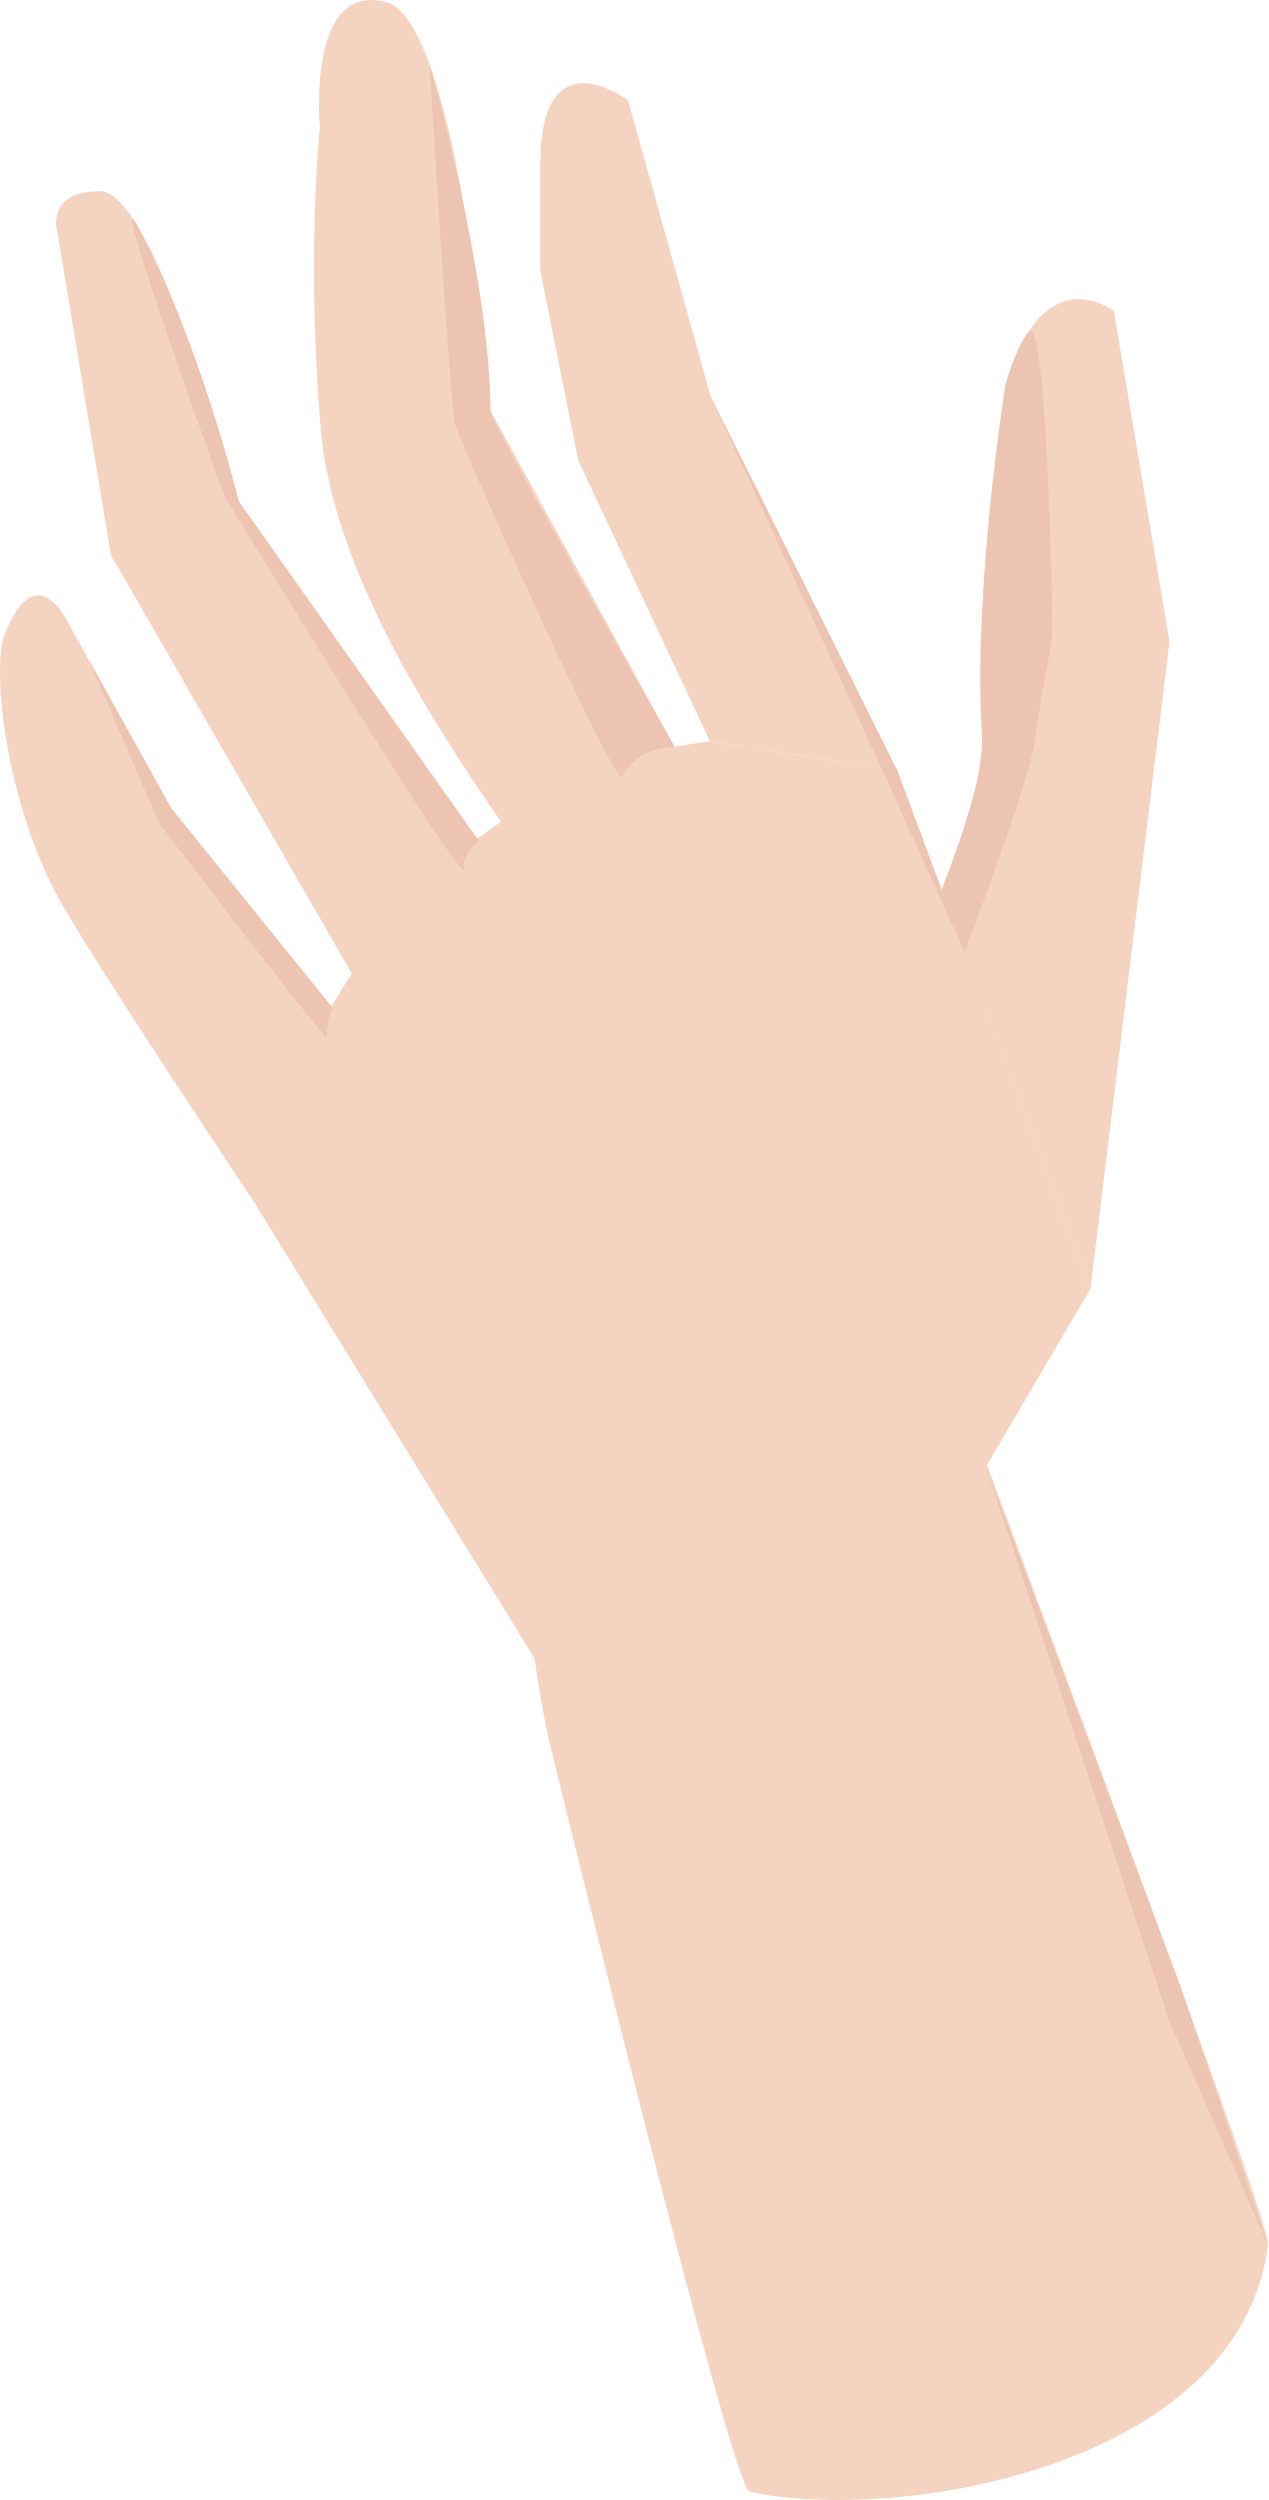
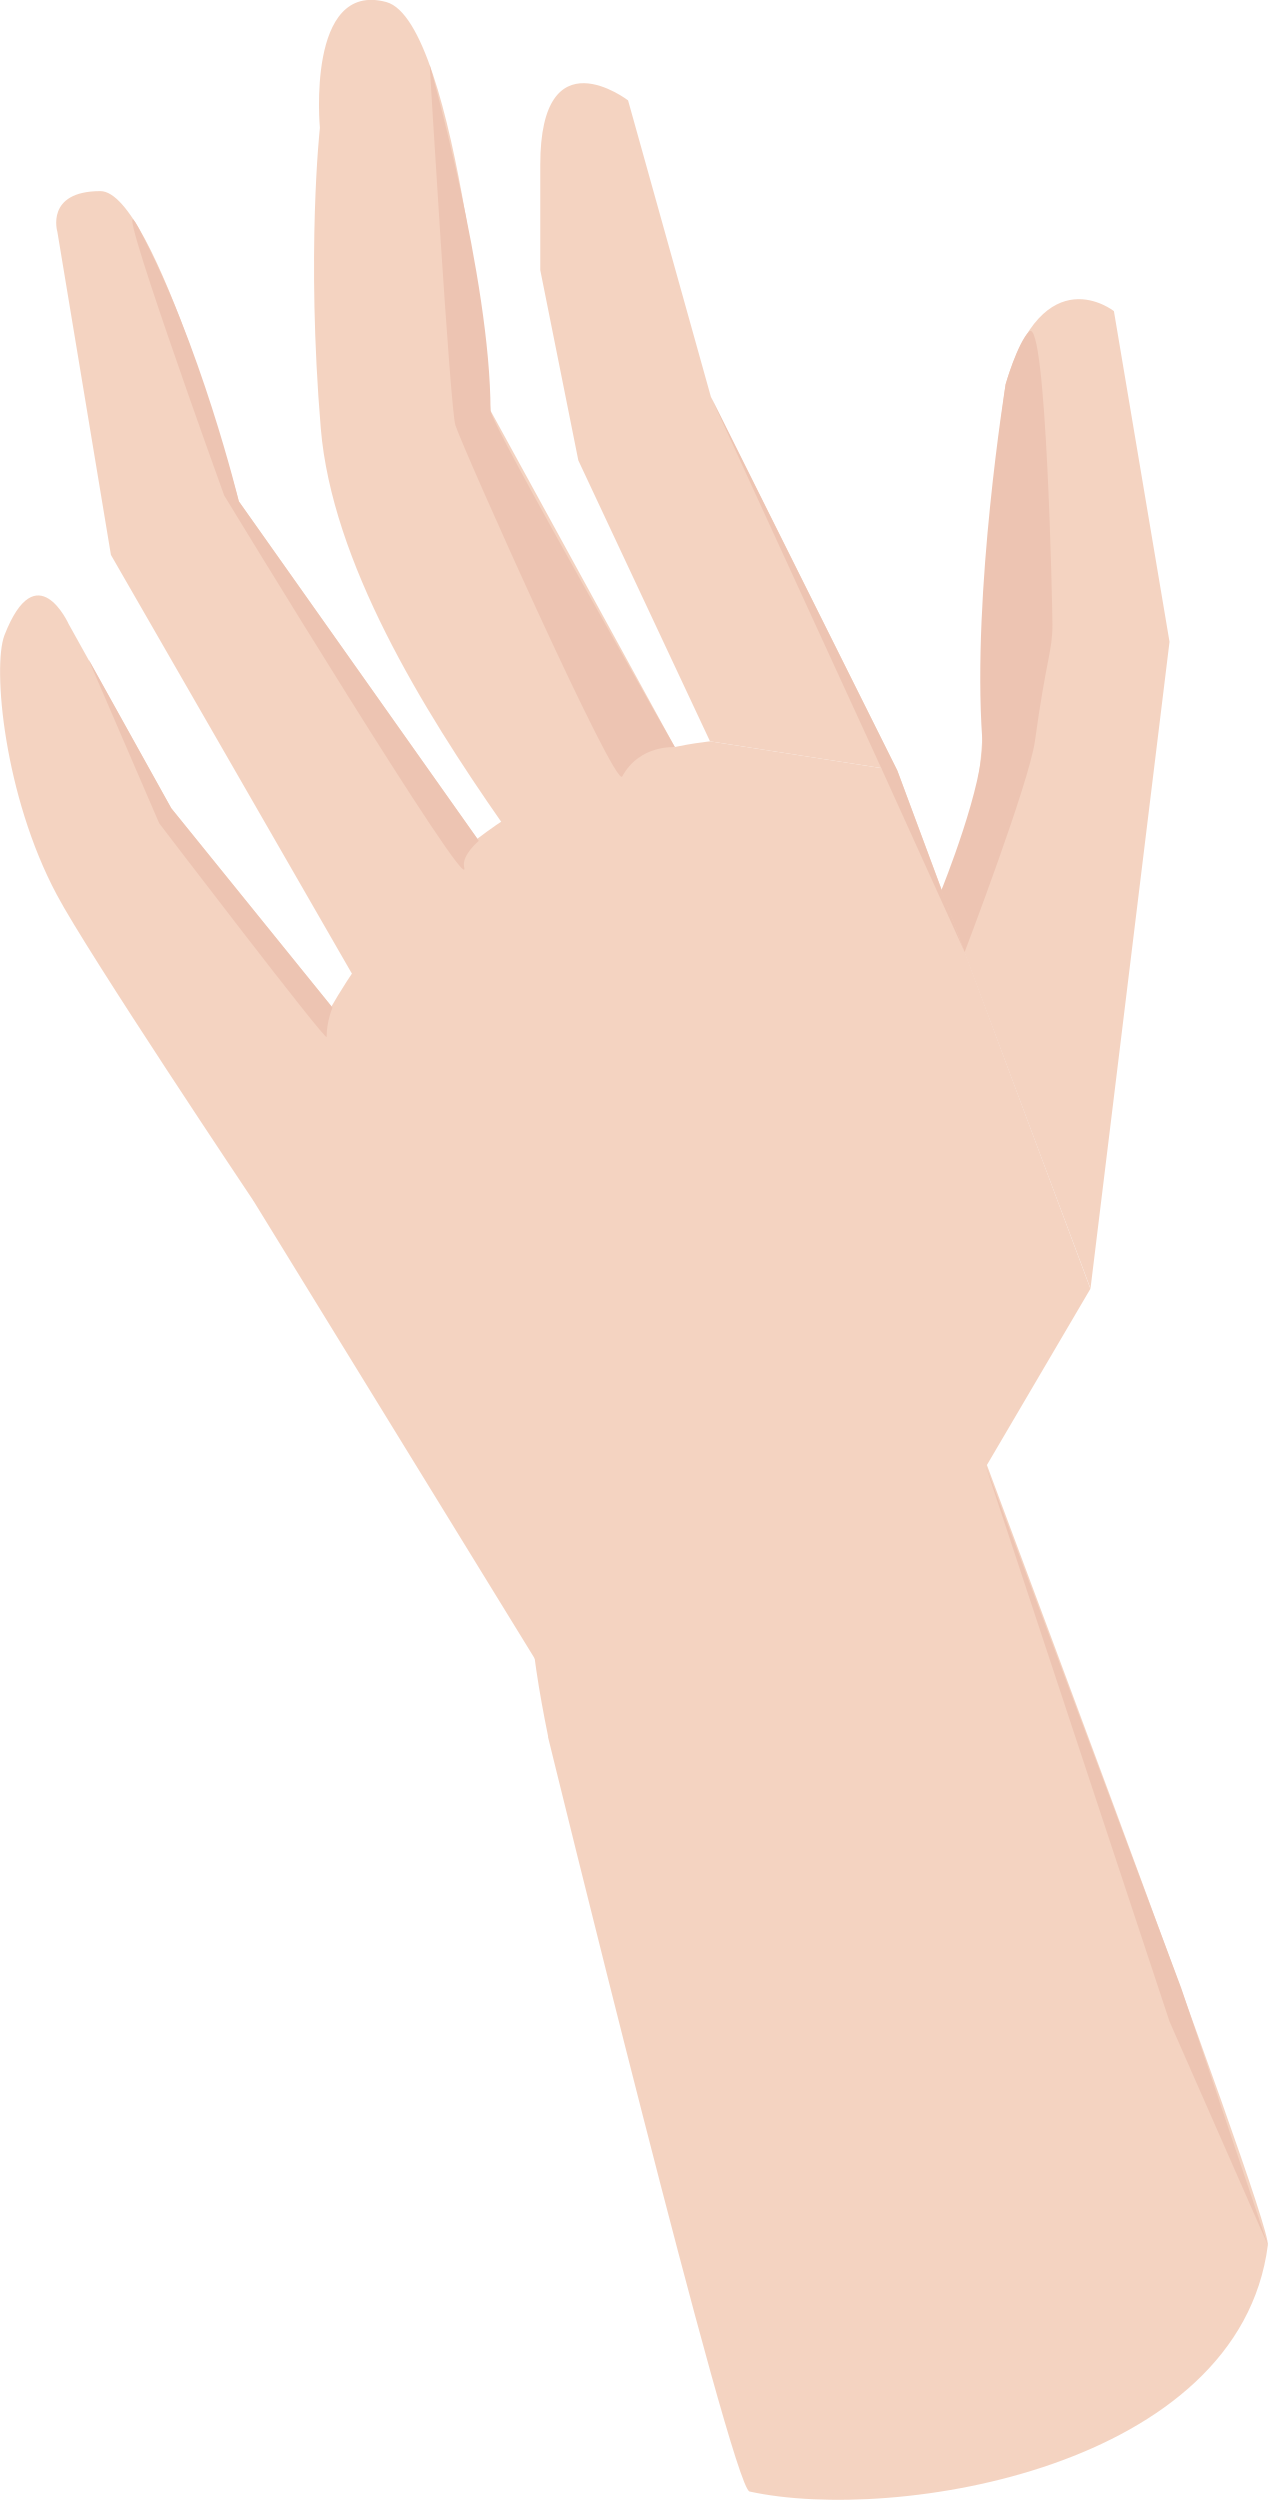
- <svg xmlns="http://www.w3.org/2000/svg" id="Layer_2" data-name="Layer 2" viewBox="0 0 433.24 854.16">
+ <svg xmlns="http://www.w3.org/2000/svg" id="Layer_2" data-name="Layer 2" viewBox="0 0 433.2 854.2">
  <defs>
-     <style>
-       .cls-1 {
-         fill: #f4d3c1;
-       }
- 
-       .cls-1, .cls-2 {
-         stroke-width: 0px;
-       }
- 
-       .cls-2 {
-         fill: #edc4b2;
-       }
-     </style>
+     <style>.cls-1,.cls-2{fill:#f4d3c1;stroke-width:0}.cls-2{fill:#edc4b2}</style>
  </defs>
  <g id="Hand">
    <g id="Hand-2" data-name="Hand">
-       <g>
-         <path class="cls-1" d="M372.57,440.31l-37,63-147,73-102-166c39-150,156-156.74,156-157l64,10,36.58,98.11,29.42,78.89Z" />
-         <path class="cls-1" d="M242.57,253.31l-45-96-13-65v-36c0-45,30-22,30-22l28.29,101.33,63.71,127.67-64-10Z" />
-         <path class="cls-1" d="M86.57,410.31s-56.66-84.74-67.2-104.6C1.43,271.87-2.68,227.89,1.5,217.05c10.92-28.3,22.07-3.74,22.07-3.74l34.76,62.57,55.24,68.43-27,66Z" />
-         <path class="cls-1" d="M120.57,333.31L37.87,189.57l-18.28-110.38s-4.19-13.88,14.66-13.88c18.85,0,47.32,106,47.32,106l82,116-43,46Z" />
-         <path class="cls-1" d="M171.57,281.31c-27.15-39.04-58.19-89.34-62-135-5-60-.28-102.63-.28-102.63,0,0-4.72-50.37,22.75-42.93,24.48,6.63,35.53,139.56,35.53,139.56l63,115-59,26Z" />
-         <path class="cls-1" d="M321.57,304.31s16.03-26.41,14-65c-2-38,8-108,8-108,13-44,37-25,37-25l19,113-27,221-51-136Z" />
-         <path class="cls-1" d="M187.26,593.35c-12.35-60.89-15.92-124.7,69.7-139.44,52.09-8.97,55.48-32.73,68.56,14.96,1.65,6,108.91,288.92,107.71,298.21-9.84,76.21-127.45,95.14-177.14,84.24-6.11-1.34-68.69-257.26-68.84-257.98Z" />
-       </g>
-       <g>
-         <path class="cls-2" d="M359.57,213.31c0,9.37-2,11-6,40-1.97,14.28-24,72-24,72l-8-21s15.03-37,14-52c-3.42-49.97,8-121,8-121,0,0,4-14,8-18,6.08-6.08,8,96,8,100Z" />
-         <path class="cls-2" d="M146.78,22.09s6.97,117.78,8.79,123.22c3,9,54.61,124.39,57,120,6-11,18-10,18-10,0,0-63-110.53-63-115,0-45-20.79-118.22-20.79-118.22Z" />
-         <polygon class="cls-2" points="329.57 325.31 301.53 263.31 242.86 135.64 306.57 263.31 329.57 325.31" />
-         <path class="cls-2" d="M158.57,296.31c3.26,13.05-82-127-82-127,0,0-40.78-112.87-29.37-91.68,21.37,39.68,34.37,93.68,34.37,93.68l82,116s-6,5-5,9Z" />
-         <path class="cls-2" d="M30.44,225.67l23.93,55.64s57.21,75,57.21,73c0-5.39,2-10,2-10l-55-68-28.13-50.64Z" />
-         <polygon class="cls-2" points="336.57 500.31 399.57 690.65 433.23 767.08 403.57 679.31 336.57 500.31" />
-       </g>
+       <path d="m372.6 440.3-37 63-147 73-102-166c39-150 156-156.7 156-157l64 10 36.5 98.1 29.5 79Z" class="cls-1" />
+       <path d="m242.6 253.3-45-96-13-65v-36c0-45 30-22 30-22l28.3 101.3 63.7 127.7-64-10Zm-156 157s-56.7-84.7-67.2-104.6C1.4 272-2.6 228 1.5 217.1c11-28.3 22-3.8 22-3.8L58.4 276l55.3 68.4-27 66Zm34-77L37.9 189.6 19.6 79.2s-4.2-13.9 14.7-13.9c18.8 0 47.3 106 47.3 106l82 116-43 46Zm51-52c-27.2-39-58.2-89.3-62-135-5-60-.3-102.6-.3-102.6S104.6-6.7 132 .7c24.5 6.7 35.6 139.6 35.6 139.6l63 115-59 26Zm150 23s16-26.4 14-65c-2-38 8-108 8-108 13-44 37-25 37-25l19 113-27 221-51-136ZM187.3 593.4c-12.4-61-16-124.7 69.7-139.5 52-9 55.4-32.7 68.5 15 1.7 6 109 288.9 107.7 298.2-9.8 76.2-127.4 95.1-177.1 84.2-6.1-1.3-68.7-257.2-68.9-258Z" class="cls-1" />
+       <path d="M359.6 213.3c0 9.4-2 11-6 40-2 14.3-24 72-24 72l-8-21s15-37 14-52c-3.5-50 8-121 8-121s4-14 8-18c6-6 8 96 8 100ZM146.8 22s7 117.9 8.8 123.3c3 9 54.6 124.4 57 120 6-11 18-10 18-10s-63-110.5-63-115c0-45-20.8-118.2-20.8-118.2Z" class="cls-2" />
+       <path d="m329.6 325.3-28.1-62-58.6-127.7 63.7 127.7 23 62zm-171-29c3.2 13-82-127-82-127S35.8 56.4 47.2 77.6c21.4 39.7 34.4 93.7 34.4 93.7l82 116s-6 5-5 9ZM30.4 225.7l24 55.6s57.2 75 57.2 73c0-5.4 2-10 2-10l-55-68-28.1-50.6Zm306.2 274.6 63 190.4 33.6 76.4-29.6-87.8-67-179z" class="cls-2" />
    </g>
  </g>
</svg>
